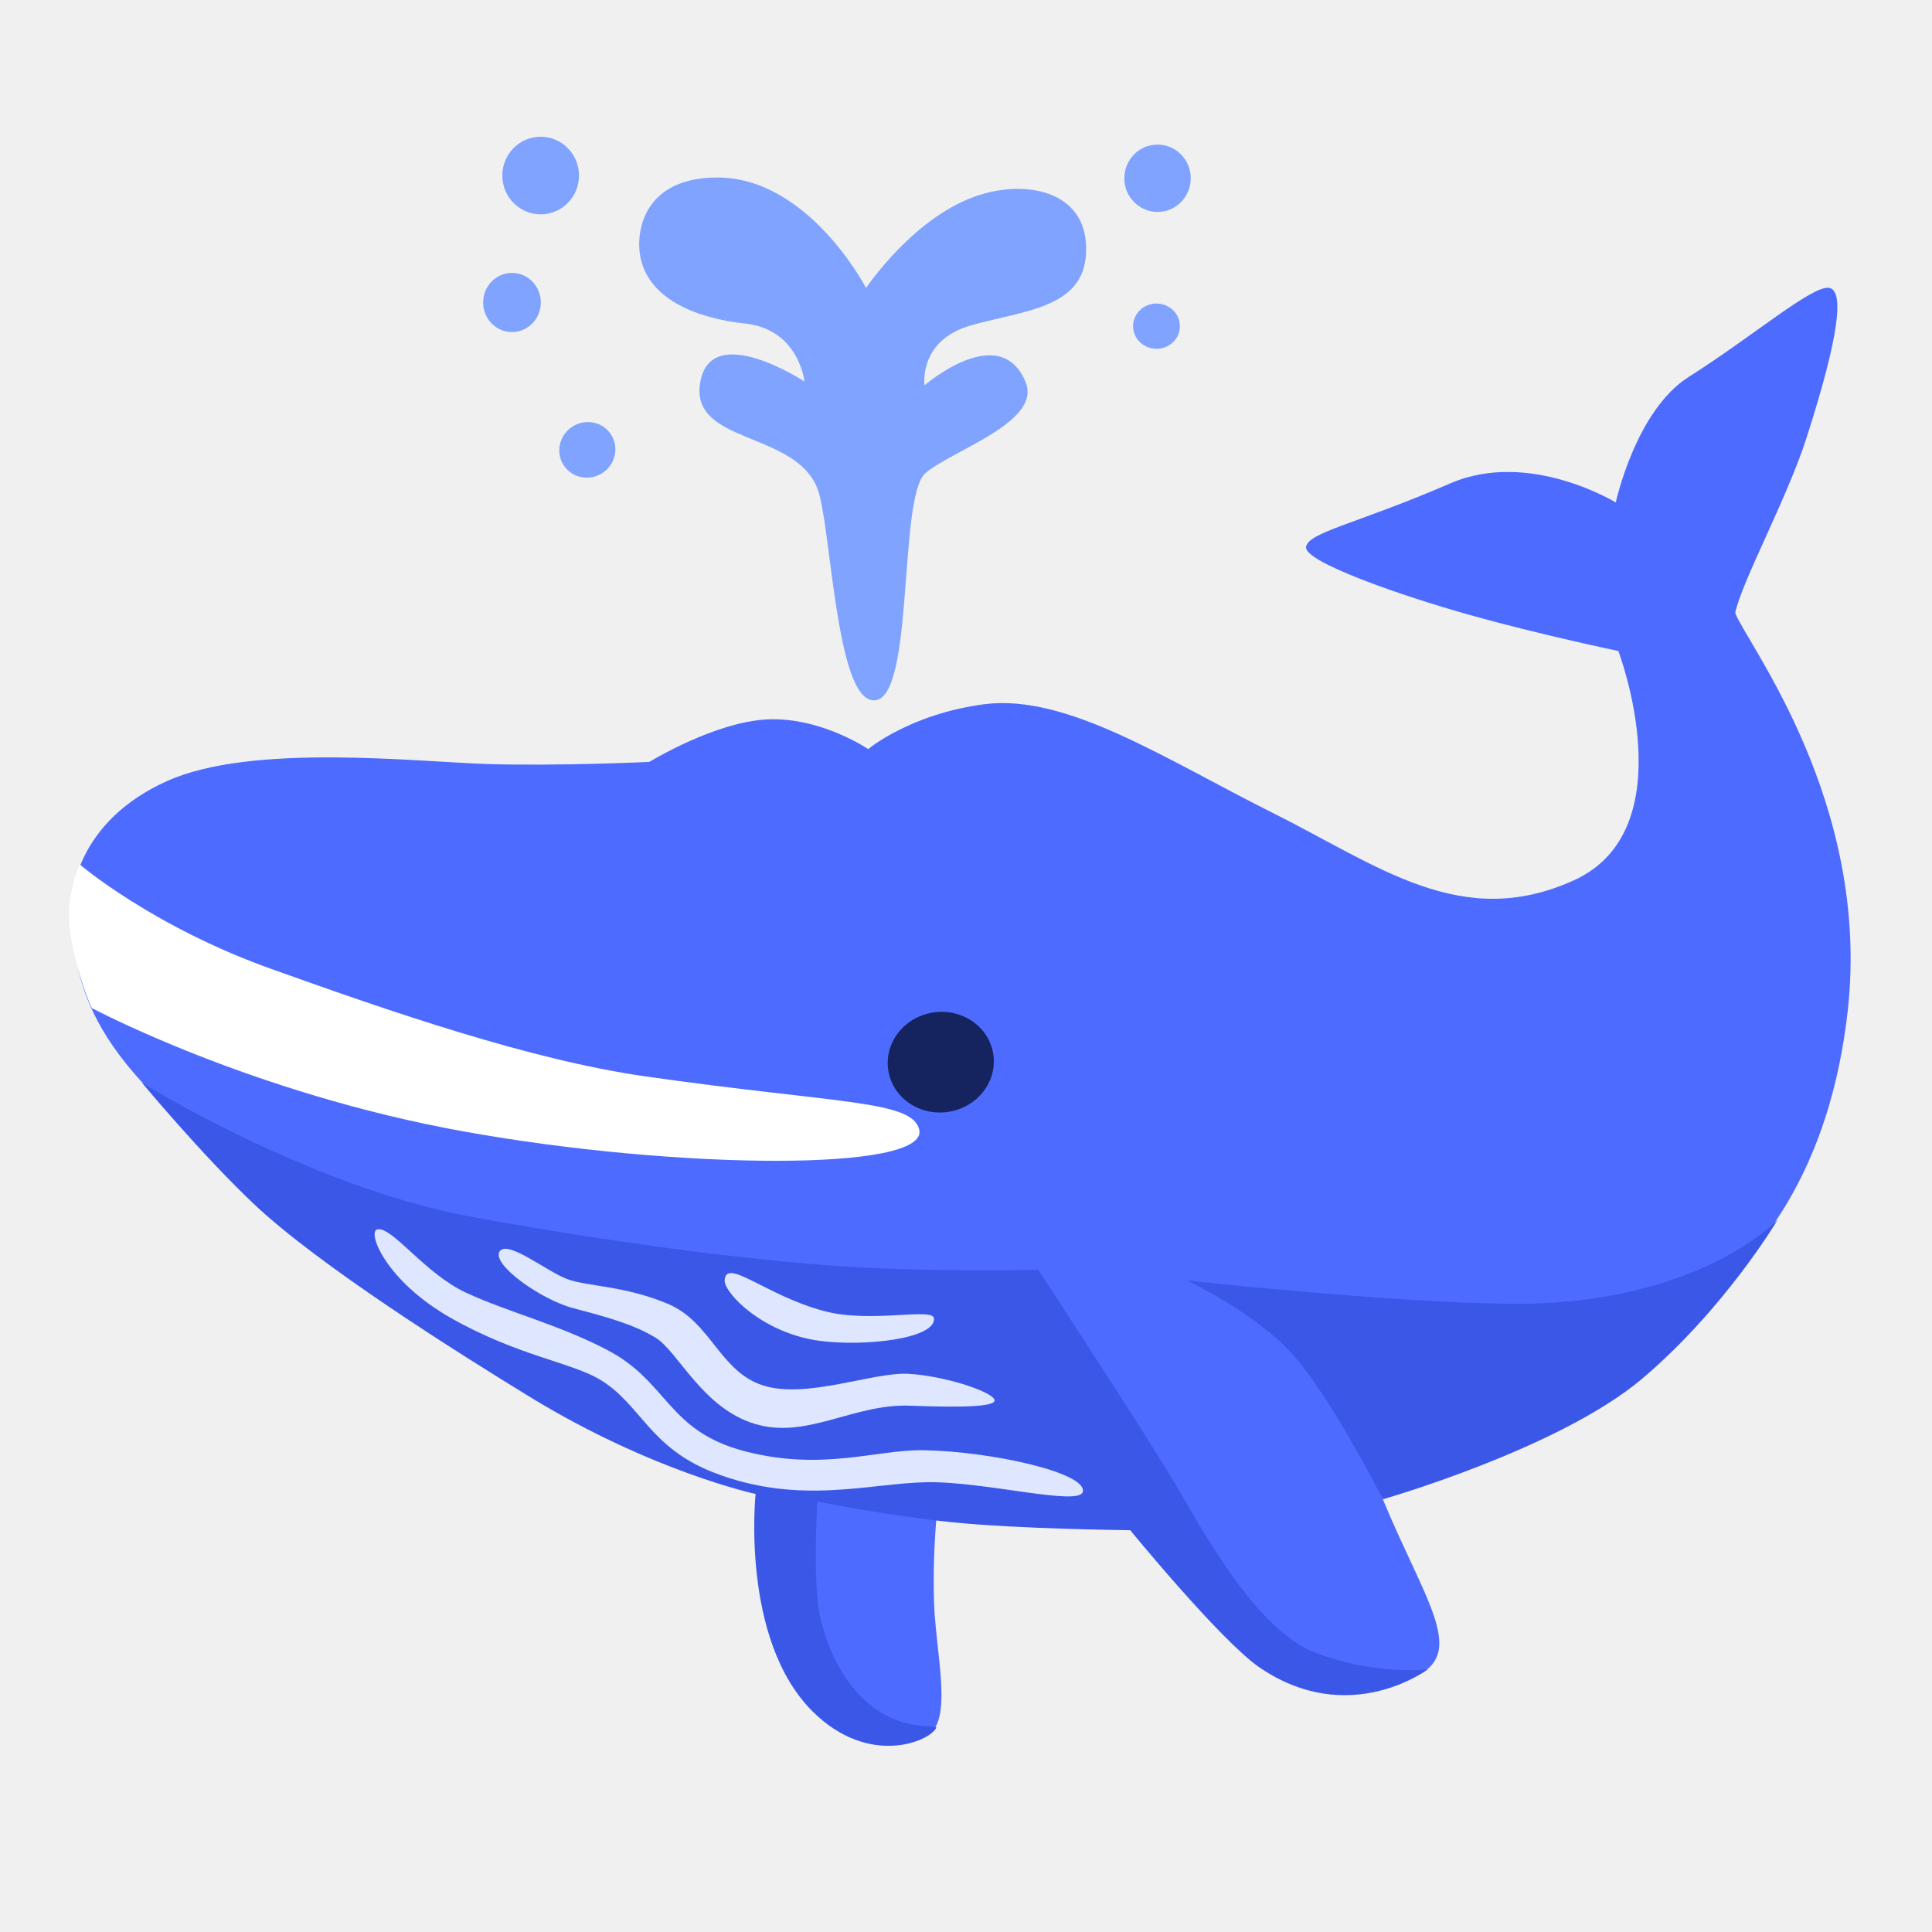
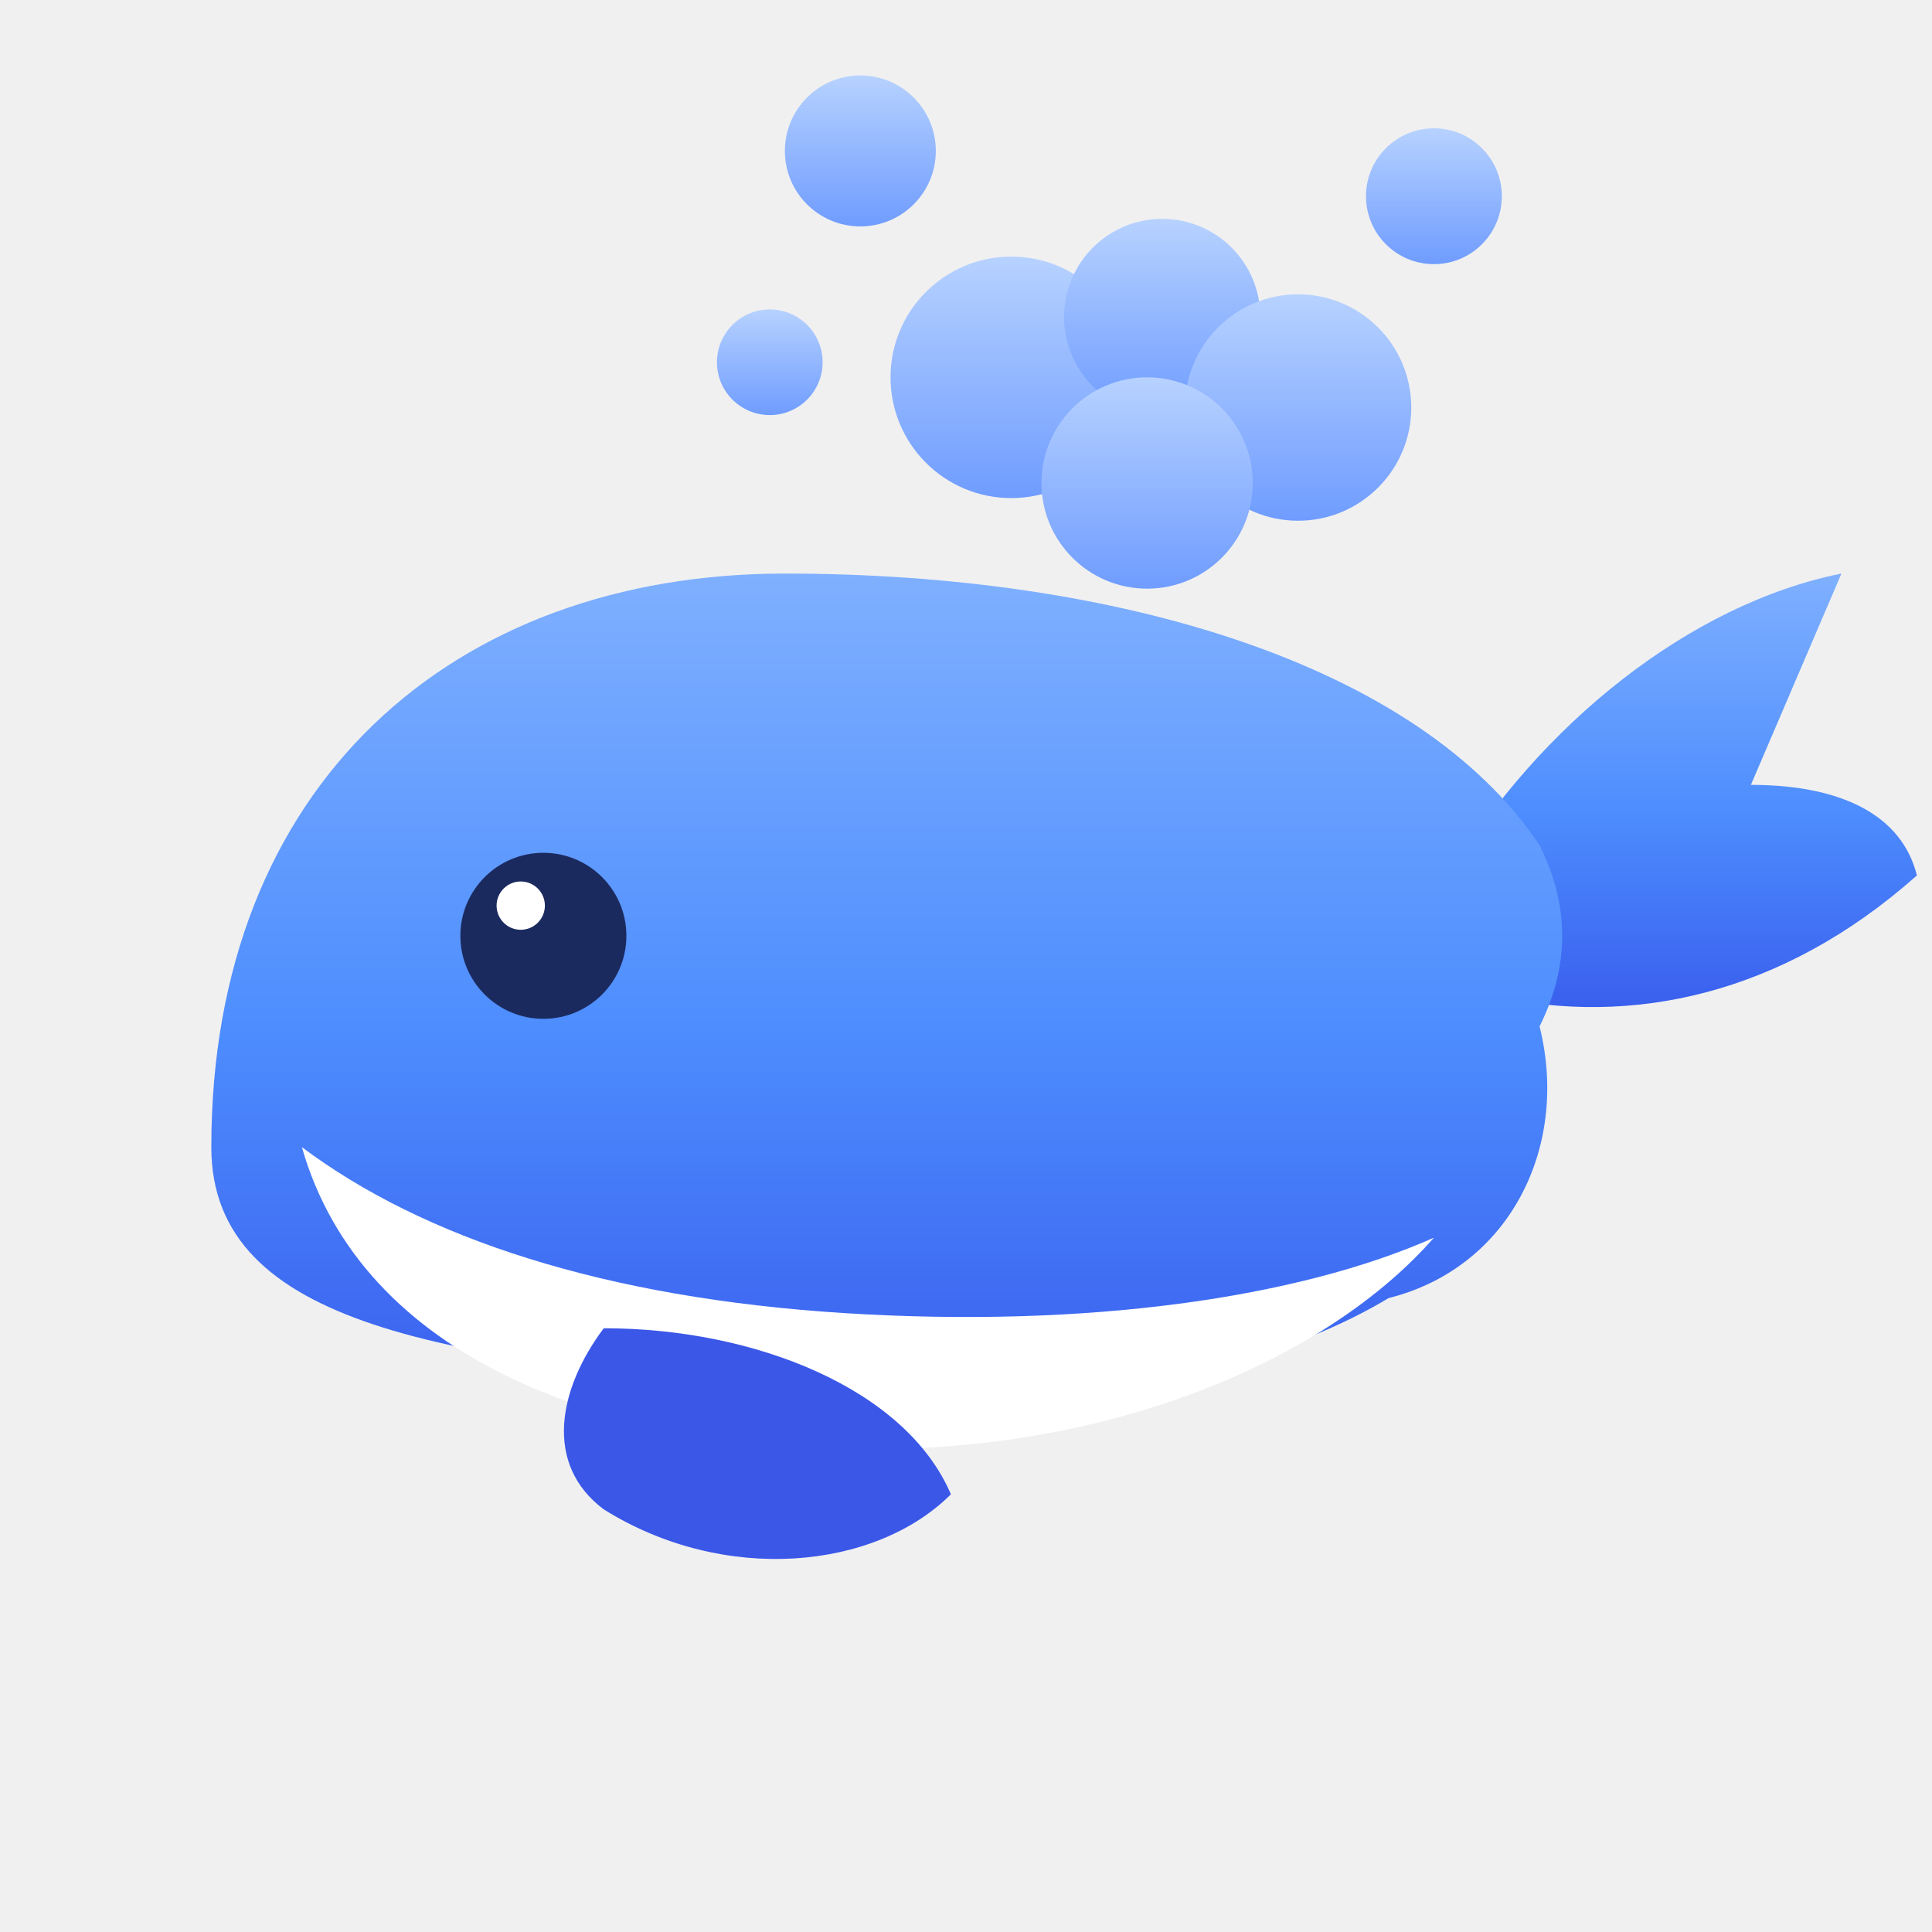
- <svg xmlns="http://www.w3.org/2000/svg" version="1.1" id="Layer_3" x="0px" y="0px" viewBox="0 0 128 128" style="enable-background:new 0 0 128 128;" xml:space="preserve">
-   <path fill="#4D6BFE" d="M57.52,49.63c0,0-3.1-2.11-6.62-1.97c-3.52,0.14-7.88,2.82-7.88,2.82s-6.05,0.28-10.7,0.14  c-4.65-0.14-15.63-1.41-21.26,1.13c-5.63,2.53-7.04,7.32-6.19,11.12c0.84,3.8,1.74,9.8,20.55,20.55c8.24,4.71,17.26,6.44,25.05,7.05  c0.35,1.43,1.2,11.61,2.83,17.02c2.11,7.04,5.1,7.32,6.19,7.6c4.36,1.13,2.52-4.63,2.39-9.01c-0.21-7.3,1.41-14.21,2.25-14.22  c1.64-0.01,6.91,1.83,8.17,1.83c10.14,17.03,19.08,19.17,22.1,17.03c2.39-1.69-0.14-5.07-2.67-11.12c-1.58-3.78-2.6-5.56-0.95-5.69  c13.53-1.08,29.35-6.38,31.64-26.97c1.53-13.81-6.72-24.35-7.46-26.33c0.42-2.04,3.42-7.55,4.72-11.58  c2.18-6.79,2.53-9.82,1.48-9.96c-1.12-0.15-5.07,3.24-9.29,5.91c-3.51,2.23-4.82,8.31-4.82,8.31s-5.74-3.52-10.95-1.27  c-6.19,2.68-9.43,3.24-9.57,4.22c-0.14,0.99,6.34,3.24,10.84,4.5c4.66,1.31,9.85,2.39,9.85,2.39s4.5,11.83-2.96,15.2  c-7.46,3.38-12.95-0.99-19.99-4.5c-7.04-3.52-13.55-7.85-19.01-7.18C60.3,47.29,57.52,49.63,57.52,49.63z" />
-   <path fill="#7FA3FF" d="M61.25,25.53c0,0-0.42-2.99,3.1-3.98c3.52-0.99,7.39-1.13,7.6-4.72c0.24-4.08-3.73-4.93-6.97-3.94  c-4.36,1.33-7.6,6.19-7.6,6.19s-3.8-7.32-9.85-7.32c-4.96,0-5.48,3.69-5.07,5.42c0.63,2.67,3.69,3.91,6.93,4.26  c3.55,0.39,3.91,3.84,3.91,3.84s-6.14-4.04-6.9,0c-0.77,4.15,6.19,3.24,7.74,7.04c0.93,2.28,1.2,14.22,3.8,14.08  c2.67-0.14,1.55-13.51,3.38-15.06c1.83-1.55,7.74-3.38,6.62-6.05C66.23,21.22,61.25,25.53,61.25,25.53z" />
-   <ellipse fill="#7FA3FF" cx="76.69" cy="11.81" rx="2.2" ry="2.23" />
-   <ellipse fill="#7FA3FF" cx="76.62" cy="21.61" rx="1.55" ry="1.5" />
-   <ellipse fill="#7FA3FF" cx="35.82" cy="11.63" rx="2.54" ry="2.57" />
-   <ellipse fill="#7FA3FF" cx="33.92" cy="20.04" rx="1.91" ry="1.96" />
-   <ellipse transform="matrix(0.8417 -0.54 0.54 0.8417 -9.9299 25.7328)" fill="#7FA3FF" cx="38.91" cy="29.8" rx="1.87" ry="1.83" />
-   <path fill="#FFFFFF" d="M60.9,74.83c0.7,2.82-16.05,2.67-30.13,0.14S6.13,66.81,6.13,66.81c-0.02,0.23-1.47-3.34-1.55-5.91  c-0.06-2.05,0.7-3.63,0.7-3.63s4.82,4.12,12.71,6.93c7.88,2.82,17.13,6.02,24.74,7.11C55.55,73.14,60.41,72.88,60.9,74.83z" />
-   <ellipse transform="matrix(0.9883 -0.1525 0.1525 0.9883 -10.004 10.3307)" fill="#15245E" cx="62.33" cy="70.37" rx="3.52" ry="3.33" />
-   <path fill="#3B57E8" d="M117.77,80.82c0,0-5.35,5.7-17.74,5.56c-8.36-0.1-21.4-1.55-21.4-1.55s4.5,2.11,7.04,4.93  c2.53,2.82,5.95,9.57,5.95,9.57s11.68-3.34,17.18-7.99C114.29,86.69,117.77,80.82,117.77,80.82z" />
-   <path fill="#3B57E8" d="M9.41,71.74c0,0,11.09,6.9,21.79,8.87s20.41,3.1,26.19,3.38s11.4,0.14,11.4,0.14  s7.18,10.98,9.01,14.08c1.83,3.1,5.35,9.71,9.29,11.26c3.94,1.55,7.5,1.13,7.5,1.13s-5.21,3.94-11.16-0.14  c-2.55-1.75-8.55-9.08-8.55-9.08s-7.32-0.07-11.83-0.53c-4.21-0.43-8.9-1.37-8.9-1.37s-0.27,4.59,0.07,6.97  c0.35,2.46,2.04,6.81,5.91,7.74c0.88,0.21,1.96,0.17,1.9,0.28c-0.46,0.92-4.46,2.6-8.17-1.06c-4.82-4.76-3.8-14.43-3.8-14.43  s-6.83-1.47-14.92-6.41c-4.61-2.82-14.04-8.73-18.37-12.85C13.35,76.48,9.41,71.74,9.41,71.74z" />
-   <path fill="#DEE7FF" d="M54.63,86.87c3.12,0.82,7.21-0.28,7.25,0.49c0.07,1.34-4.56,1.86-7.53,1.48  c-3.8-0.49-6.37-3.17-6.34-4.01C48.09,83.28,50.76,85.85,54.63,86.87z" />
-   <path fill="#DEE7FF" d="M33.09,82.93c-0.5,0.86,2.75,3.17,4.86,3.73c2.11,0.56,4.01,1.06,5.49,1.97s3.1,4.65,6.55,5.7  c3.45,1.06,6.55-1.34,10.28-1.2c3.73,0.14,6.05,0.07,5.56-0.49s-3.31-1.48-5.63-1.62c-2.32-0.14-6.76,1.69-9.64,0.77  c-2.89-0.92-3.45-4.22-6.34-5.42c-2.89-1.2-5.28-1.13-6.62-1.62C36.26,84.27,33.59,82.08,33.09,82.93z" />
-   <path fill="#DEE7FF" d="M25,81.45c-0.69,0.15,0.53,3.41,4.89,5.88s7.92,2.93,9.82,4.05c2.75,1.62,3.26,4.51,7.6,6.19  c5.63,2.18,10.28,0.7,14.08,0.63c3.8-0.07,10.14,1.62,10.35,0.63c0.27-1.26-6.05-2.67-10.56-2.75c-3.1-0.05-6.69,1.41-11.83,0.07  c-5.14-1.34-5.07-4.58-9.08-6.69c-3.23-1.7-6.62-2.53-9.36-3.8C28.17,84.41,25.98,81.24,25,81.45z" />
+ <svg xmlns="http://www.w3.org/2000/svg" viewBox="0 0 128 128">
+   <defs>
+     <linearGradient id="body" x1="0" y1="0" x2="0" y2="1">
+       <stop offset="0" stop-color="#7FB0FF" />
+       <stop offset="0.55" stop-color="#4D8DFE" />
+       <stop offset="1" stop-color="#3A5FEE" />
+     </linearGradient>
+     <linearGradient id="splash" x1="0" y1="0" x2="0" y2="1">
+       <stop offset="0" stop-color="#B7D2FF" />
+       <stop offset="1" stop-color="#6F9CFF" />
+     </linearGradient>
+   </defs>
+   <path fill="url(#body)" d="M96 58 C102 48 112 40 122 38 L116 52 C122 52 126 54 127 58 C118 66 108 68 99 66 Z" />
+   <path fill="url(#body)" d="M14 76 C14 52 30 38 52 38 C74 38 94 44 102 56 C104 60 104 64 102 68 C104 76 100 84 92 86 C82 92 66 94 52 92 C30 90 14 88 14 76 Z" />
+   <path fill="#FFFFFF" d="M20 76 C24 90 40 96 58 96 C74 96 88 90 95 82 C86 86 72 88 56 87 C40 86 28 82 20 76 Z" />
+   <circle fill="#1B2A5E" cx="36" cy="62" r="5.5" />
+   <circle fill="#FFFFFF" cx="34.5" cy="60" r="1.6" />
+   <path fill="#3B57E8" d="M40 88 C50 88 60 92 63 99 C58 104 48 105 40 100 C36 97 37 92 40 88 Z" />
+   <g fill="url(#splash)">
+     <circle cx="67" cy="25" r="8" />
+     <circle cx="77" cy="21" r="6.5" />
+     <circle cx="86" cy="27" r="7.5" />
+     <circle cx="76" cy="32" r="7" />
+     <circle cx="57" cy="10" r="5" />
+     <circle cx="95" cy="13" r="4.5" />
+     <circle cx="51" cy="24" r="3.5" />
+   </g>
</svg>
